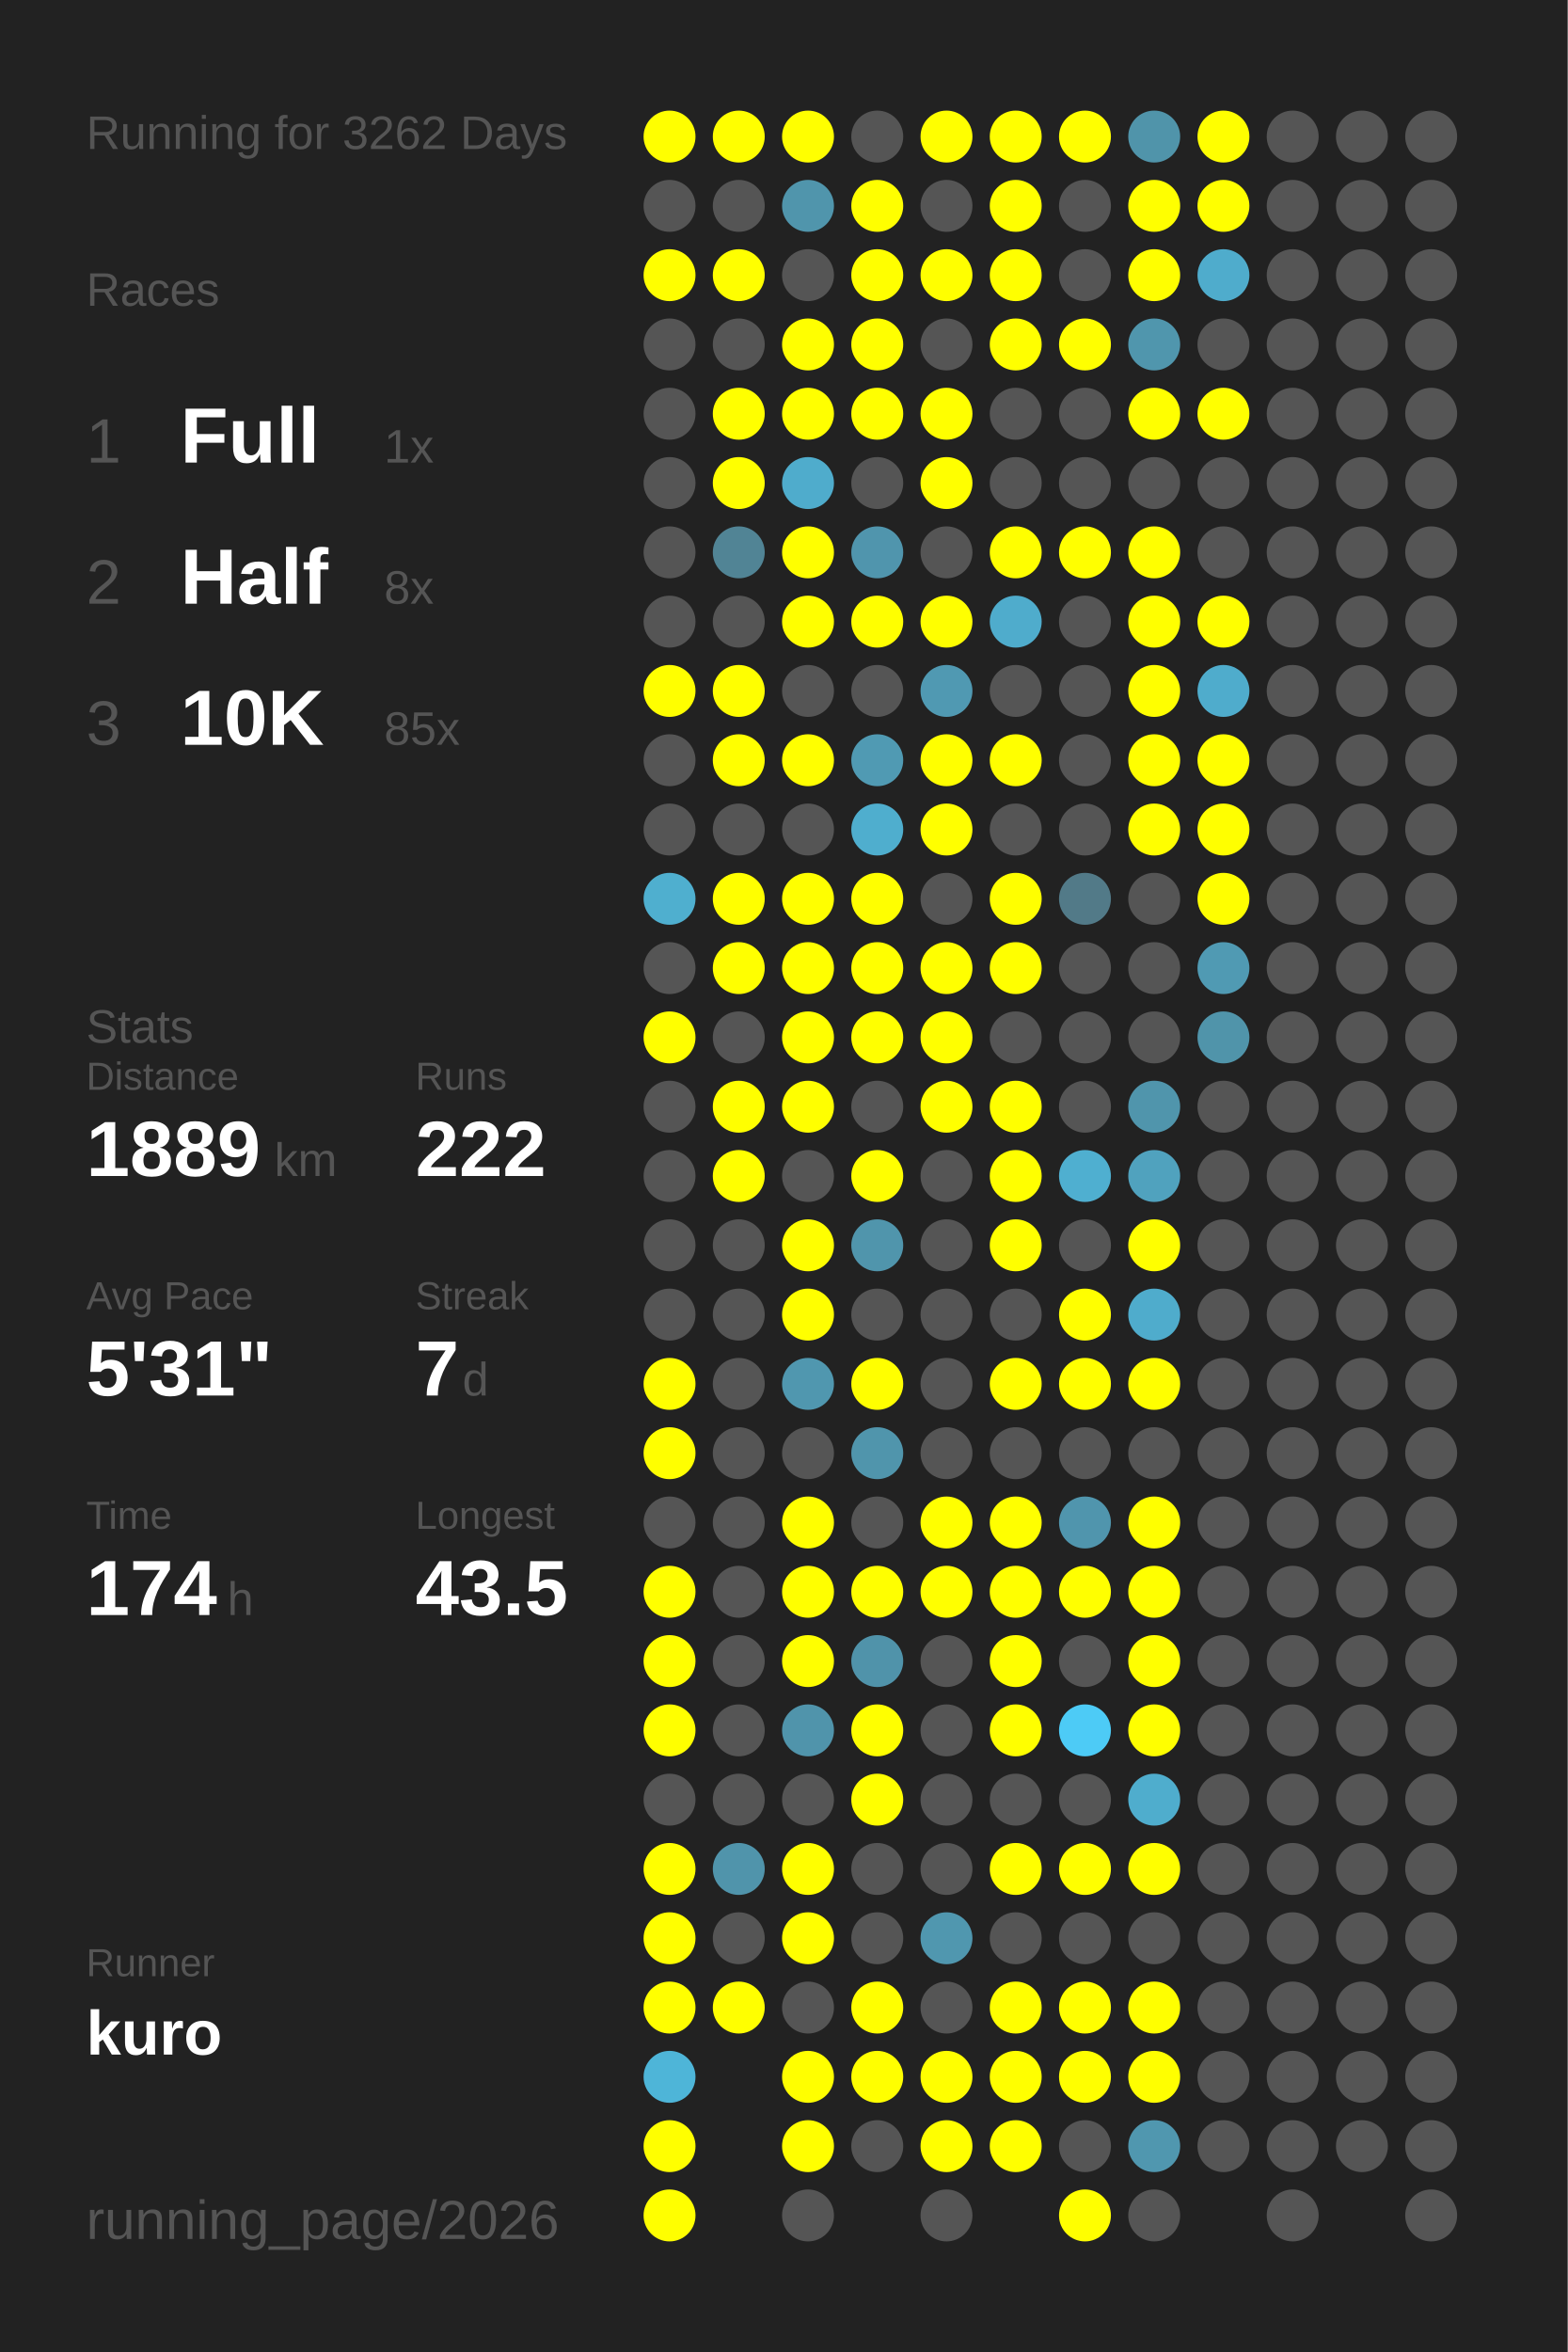
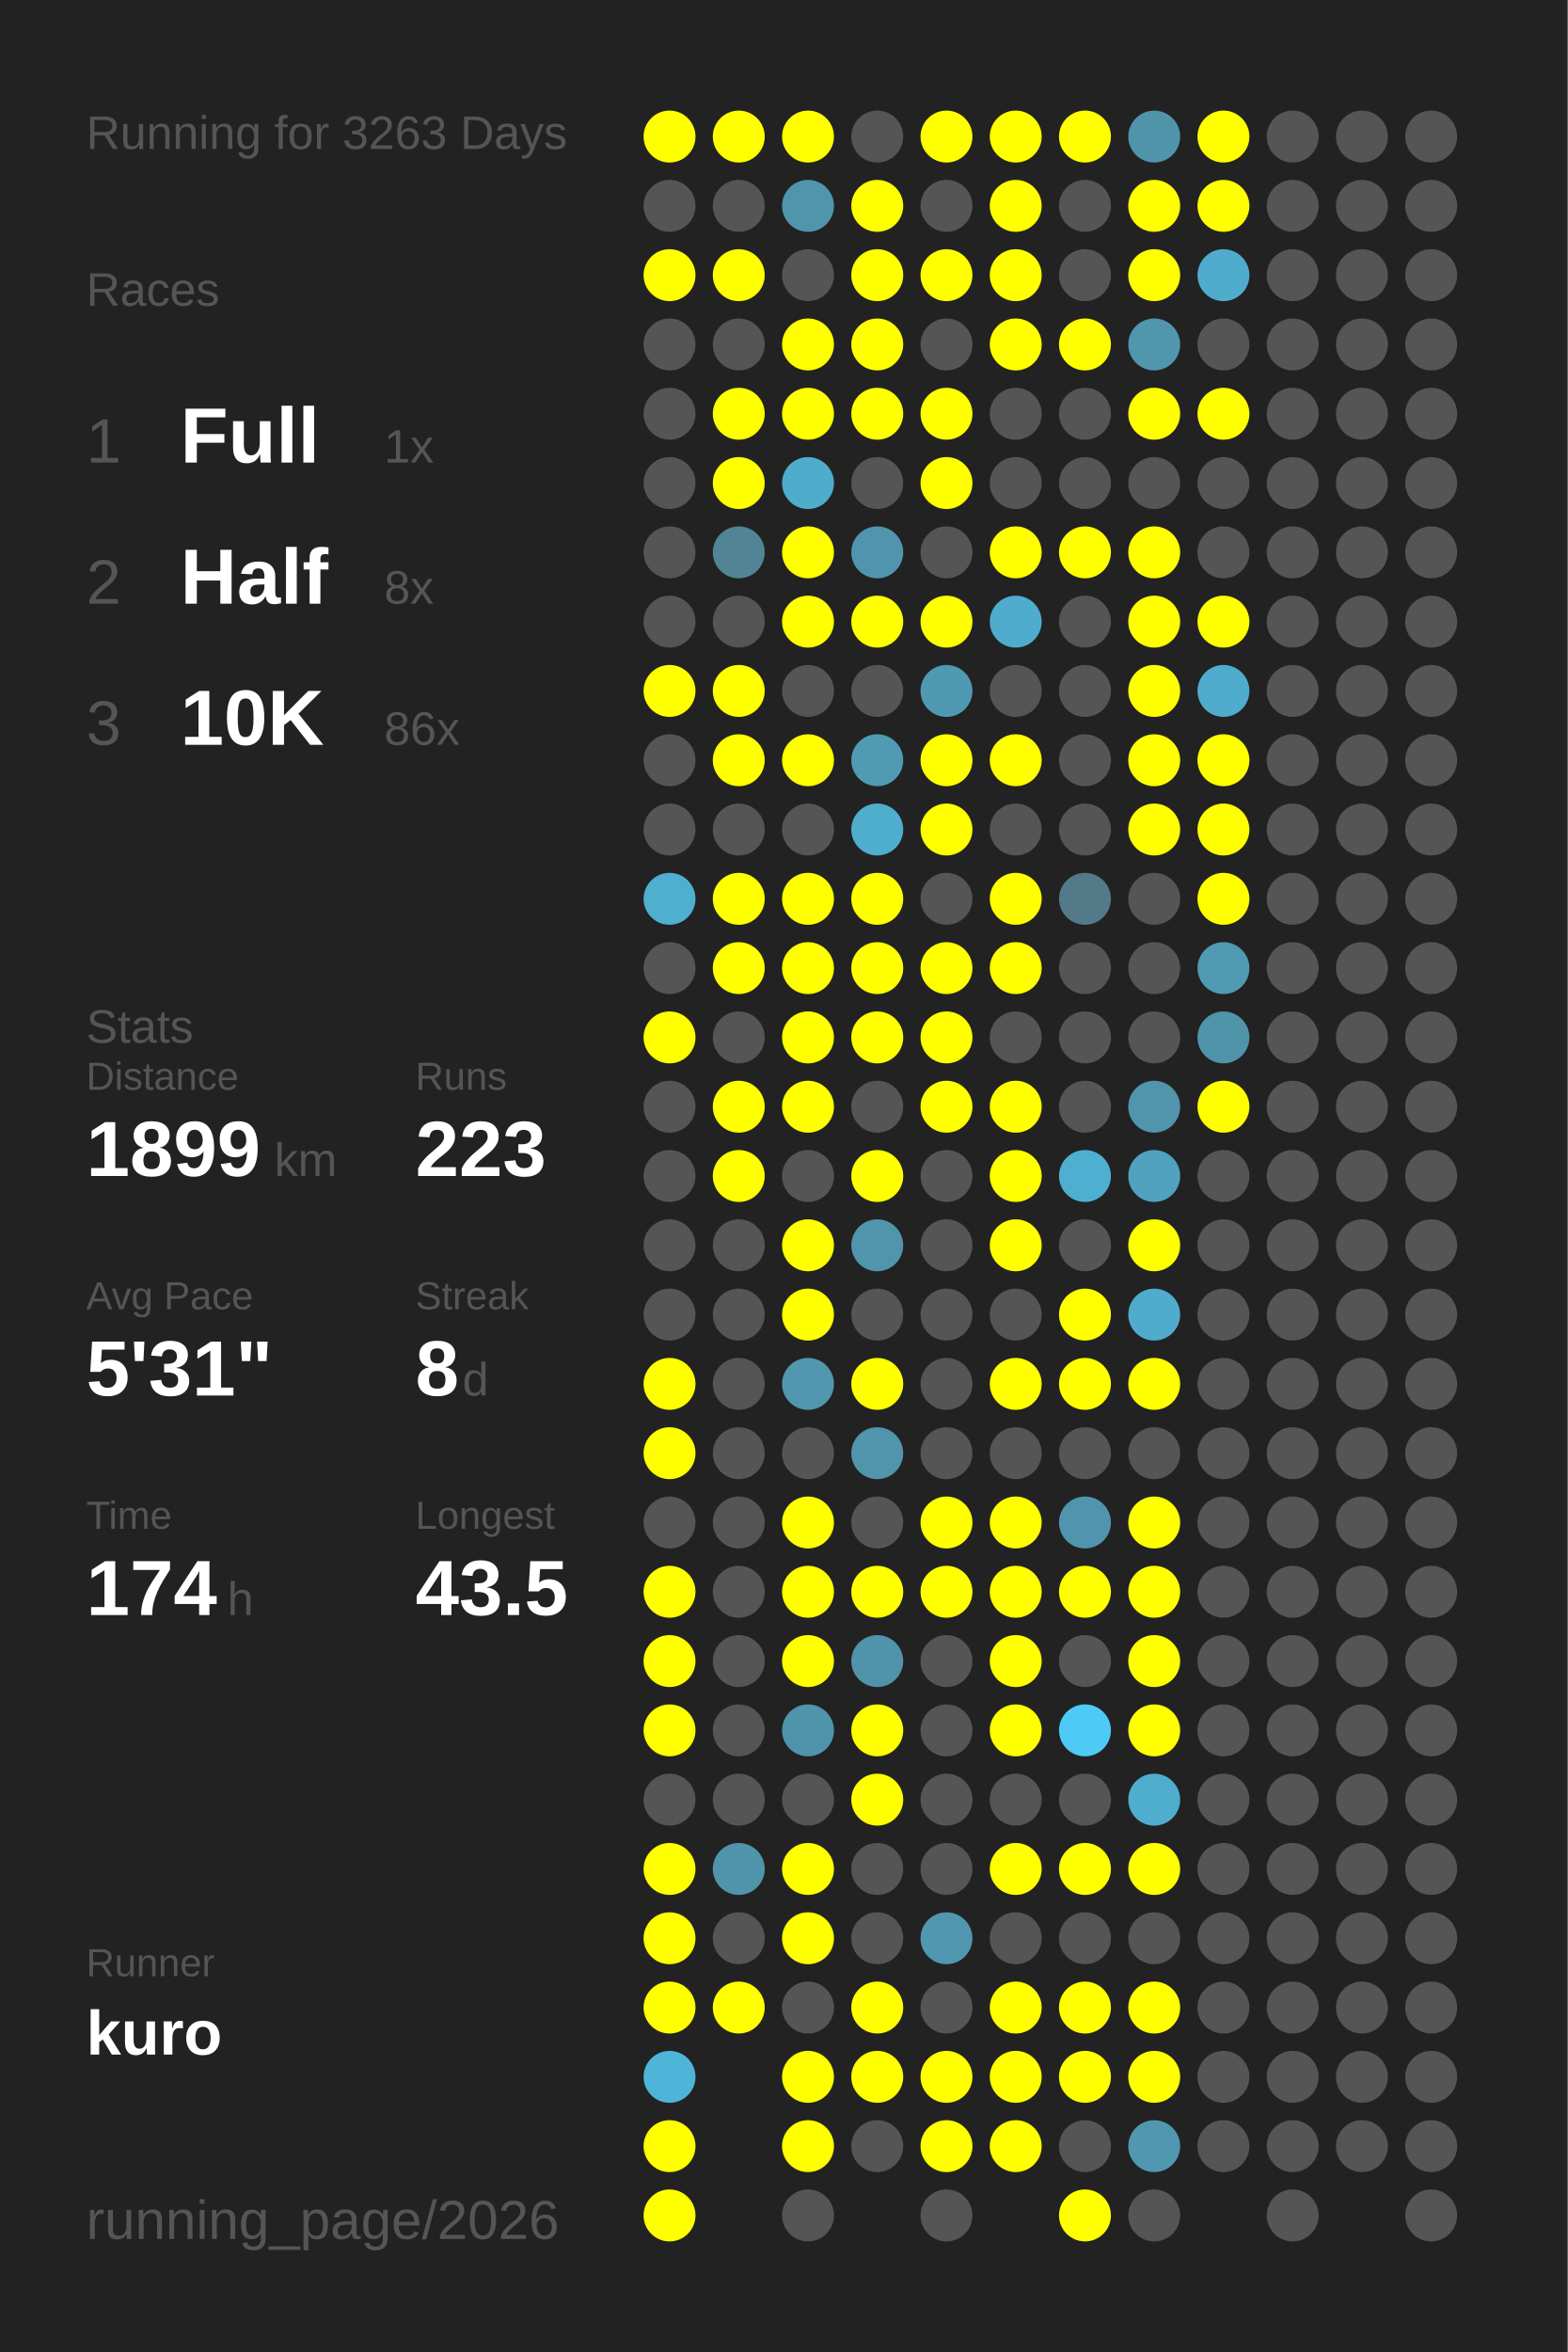
<svg xmlns="http://www.w3.org/2000/svg" baseProfile="full" height="300mm" version="1.1" viewBox="0,0,200,300" width="200mm">
  <defs />
  <rect fill="#222222" height="300" width="200" x="0" y="0" />
-   <text fill="#555555" style="font-size:6px; font-family:Arial;" x="11" y="19">Running for 3262 Days</text>
+   <text fill="#555555" style="font-size:6px; font-family:Arial;" x="11" y="19">Running for 3263 Days</text>
  <text fill="#555555" style="font-size:6px; font-family:Arial;" x="11" y="39">Races</text>
  <text fill="#555555" style="font-size:8px; font-family:Arial;" x="11" y="59">1</text>
  <text fill="#FFFFFF" style="font-size:10px; font-family:Arial; font-weight:bold;" x="23" y="59">Full</text>
  <text fill="#555555" style="font-size:6px; font-family:Arial;" x="49" y="59">1x</text>
  <text fill="#555555" style="font-size:8px; font-family:Arial;" x="11" y="77">2</text>
  <text fill="#FFFFFF" style="font-size:10px; font-family:Arial; font-weight:bold;" x="23" y="77">Half</text>
  <text fill="#555555" style="font-size:6px; font-family:Arial;" x="49" y="77">8x</text>
  <text fill="#555555" style="font-size:8px; font-family:Arial;" x="11" y="95">3</text>
  <text fill="#FFFFFF" style="font-size:10px; font-family:Arial; font-weight:bold;" x="23" y="95">10K</text>
-   <text fill="#555555" style="font-size:6px; font-family:Arial;" x="49" y="95">85x</text>
+   <text fill="#555555" style="font-size:6px; font-family:Arial;" x="49" y="95">86x</text>
  <text fill="#555555" style="font-size:6px; font-family:Arial;" x="11" y="133">Stats</text>
  <text fill="#555555" style="font-size:5px; font-family:Arial;" x="11" y="139">Distance</text>
-   <text fill="#FFFFFF" style="font-size:10px; font-family:Arial; font-weight:bold;" x="11" y="150">1889</text>
+   <text fill="#FFFFFF" style="font-size:10px; font-family:Arial; font-weight:bold;" x="11" y="150">1899</text>
  <text fill="#555555" style="font-size:6px; font-family:Arial;" x="35" y="150">km</text>
  <text fill="#555555" style="font-size:5px; font-family:Arial;" x="53" y="139">Runs</text>
-   <text fill="#FFFFFF" style="font-size:10px; font-family:Arial; font-weight:bold;" x="53" y="150">222</text>
+   <text fill="#FFFFFF" style="font-size:10px; font-family:Arial; font-weight:bold;" x="53" y="150">223</text>
  <text fill="#555555" style="font-size:5px; font-family:Arial;" x="11" y="167">Avg Pace</text>
  <text fill="#FFFFFF" style="font-size:10px; font-family:Arial; font-weight:bold;" x="11" y="178">5'31"</text>
  <text fill="#555555" style="font-size:5px; font-family:Arial;" x="53" y="167">Streak</text>
-   <text fill="#FFFFFF" style="font-size:10px; font-family:Arial; font-weight:bold;" x="53" y="178">7</text>
+   <text fill="#FFFFFF" style="font-size:10px; font-family:Arial; font-weight:bold;" x="53" y="178">8</text>
  <text fill="#555555" style="font-size:6px; font-family:Arial;" x="59" y="178">d</text>
  <text fill="#555555" style="font-size:5px; font-family:Arial;" x="11" y="195">Time</text>
  <text fill="#FFFFFF" style="font-size:10px; font-family:Arial; font-weight:bold;" x="11" y="206">174</text>
  <text fill="#555555" style="font-size:6px; font-family:Arial;" x="29" y="206">h</text>
  <text fill="#555555" style="font-size:5px; font-family:Arial;" x="53" y="195">Longest</text>
  <text fill="#FFFFFF" style="font-size:10px; font-family:Arial; font-weight:bold;" x="53" y="206">43.5</text>
  <text fill="#555555" style="font-size:5px; font-family:Arial;" x="11" y="252.065">Runner</text>
  <text fill="#FFFFFF" style="font-size:8px; font-family:Arial; font-weight:bold;" x="11" y="262.065">kuro</text>
  <text fill="#555555" style="font-size:7px; font-family:Arial;" x="11" y="285.581">running_page/2026</text>
  <circle cx="85.417" cy="17.419" fill="#FFFF00" r="3.312" />
  <circle cx="85.417" cy="26.258" fill="#555555" r="3.312" />
  <circle cx="85.417" cy="35.097" fill="#FFFF00" r="3.312" />
  <circle cx="85.417" cy="43.935" fill="#555555" r="3.312" />
  <circle cx="85.417" cy="52.774" fill="#555555" r="3.312" />
  <circle cx="85.417" cy="61.613" fill="#555555" r="3.312" />
  <circle cx="85.417" cy="70.452" fill="#555555" r="3.312" />
  <circle cx="85.417" cy="79.29" fill="#555555" r="3.312" />
  <circle cx="85.417" cy="88.129" fill="#FFFF00" r="3.312" />
  <circle cx="85.417" cy="96.968" fill="#555555" r="3.312" />
  <circle cx="85.417" cy="105.806" fill="#555555" r="3.312" />
  <circle cx="85.417" cy="114.645" fill="#4fafcf" r="3.312" />
  <circle cx="85.417" cy="123.484" fill="#555555" r="3.312" />
  <circle cx="85.417" cy="132.323" fill="#FFFF00" r="3.312" />
  <circle cx="85.417" cy="141.161" fill="#555555" r="3.312" />
  <circle cx="85.417" cy="150" fill="#555555" r="3.312" />
  <circle cx="85.417" cy="158.839" fill="#555555" r="3.312" />
  <circle cx="85.417" cy="167.677" fill="#555555" r="3.312" />
  <circle cx="85.417" cy="176.516" fill="#FFFF00" r="3.312" />
  <circle cx="85.417" cy="185.355" fill="#FFFF00" r="3.312" />
  <circle cx="85.417" cy="194.194" fill="#555555" r="3.312" />
  <circle cx="85.417" cy="203.032" fill="#FFFF00" r="3.312" />
  <circle cx="85.417" cy="211.871" fill="#FFFF00" r="3.312" />
  <circle cx="85.417" cy="220.71" fill="#FFFF00" r="3.312" />
  <circle cx="85.417" cy="229.548" fill="#555555" r="3.312" />
  <circle cx="85.417" cy="238.387" fill="#FFFF00" r="3.312" />
  <circle cx="85.417" cy="247.226" fill="#FFFF00" r="3.312" />
  <circle cx="85.417" cy="256.065" fill="#FFFF00" r="3.312" />
  <circle cx="85.417" cy="264.903" fill="#4eb5d8" r="3.312" />
  <circle cx="85.417" cy="273.742" fill="#FFFF00" r="3.312" />
  <circle cx="85.417" cy="282.581" fill="#FFFF00" r="3.312" />
  <circle cx="94.25" cy="17.419" fill="#FFFF00" r="3.312" />
  <circle cx="94.25" cy="26.258" fill="#555555" r="3.312" />
  <circle cx="94.25" cy="35.097" fill="#FFFF00" r="3.312" />
  <circle cx="94.25" cy="43.935" fill="#555555" r="3.312" />
  <circle cx="94.25" cy="52.774" fill="#FFFF00" r="3.312" />
  <circle cx="94.25" cy="61.613" fill="#FFFF00" r="3.312" />
  <circle cx="94.25" cy="70.452" fill="#518495" r="3.312" />
  <circle cx="94.25" cy="79.29" fill="#555555" r="3.312" />
  <circle cx="94.25" cy="88.129" fill="#FFFF00" r="3.312" />
  <circle cx="94.25" cy="96.968" fill="#FFFF00" r="3.312" />
  <circle cx="94.25" cy="105.806" fill="#555555" r="3.312" />
  <circle cx="94.25" cy="114.645" fill="#FFFF00" r="3.312" />
  <circle cx="94.25" cy="123.484" fill="#FFFF00" r="3.312" />
  <circle cx="94.25" cy="132.323" fill="#555555" r="3.312" />
  <circle cx="94.25" cy="141.161" fill="#FFFF00" r="3.312" />
  <circle cx="94.25" cy="150" fill="#FFFF00" r="3.312" />
  <circle cx="94.25" cy="158.839" fill="#555555" r="3.312" />
  <circle cx="94.25" cy="167.677" fill="#555555" r="3.312" />
  <circle cx="94.25" cy="176.516" fill="#555555" r="3.312" />
  <circle cx="94.25" cy="185.355" fill="#555555" r="3.312" />
  <circle cx="94.25" cy="194.194" fill="#555555" r="3.312" />
  <circle cx="94.25" cy="203.032" fill="#555555" r="3.312" />
  <circle cx="94.25" cy="211.871" fill="#555555" r="3.312" />
  <circle cx="94.25" cy="220.71" fill="#555555" r="3.312" />
  <circle cx="94.25" cy="229.548" fill="#555555" r="3.312" />
  <circle cx="94.25" cy="238.387" fill="#5094ab" r="3.312" />
  <circle cx="94.25" cy="247.226" fill="#555555" r="3.312" />
  <circle cx="94.25" cy="256.065" fill="#FFFF00" r="3.312" />
  <circle cx="103.083" cy="17.419" fill="#FFFF00" r="3.312" />
  <circle cx="103.083" cy="26.258" fill="#5095ac" r="3.312" />
  <circle cx="103.083" cy="35.097" fill="#555555" r="3.312" />
  <circle cx="103.083" cy="43.935" fill="#FFFF00" r="3.312" />
  <circle cx="103.083" cy="52.774" fill="#FFFF00" r="3.312" />
  <circle cx="103.083" cy="61.613" fill="#4faccc" r="3.312" />
  <circle cx="103.083" cy="70.452" fill="#FFFF00" r="3.312" />
  <circle cx="103.083" cy="79.29" fill="#FFFF00" r="3.312" />
  <circle cx="103.083" cy="88.129" fill="#555555" r="3.312" />
  <circle cx="103.083" cy="96.968" fill="#FFFF00" r="3.312" />
  <circle cx="103.083" cy="105.806" fill="#555555" r="3.312" />
  <circle cx="103.083" cy="114.645" fill="#FFFF00" r="3.312" />
  <circle cx="103.083" cy="123.484" fill="#FFFF00" r="3.312" />
  <circle cx="103.083" cy="132.323" fill="#FFFF00" r="3.312" />
  <circle cx="103.083" cy="141.161" fill="#FFFF00" r="3.312" />
  <circle cx="103.083" cy="150" fill="#555555" r="3.312" />
  <circle cx="103.083" cy="158.839" fill="#FFFF00" r="3.312" />
  <circle cx="103.083" cy="167.677" fill="#FFFF00" r="3.312" />
  <circle cx="103.083" cy="176.516" fill="#5097af" r="3.312" />
  <circle cx="103.083" cy="185.355" fill="#555555" r="3.312" />
  <circle cx="103.083" cy="194.194" fill="#FFFF00" r="3.312" />
  <circle cx="103.083" cy="203.032" fill="#FFFF00" r="3.312" />
  <circle cx="103.083" cy="211.871" fill="#FFFF00" r="3.312" />
  <circle cx="103.083" cy="220.71" fill="#5094ab" r="3.312" />
  <circle cx="103.083" cy="229.548" fill="#555555" r="3.312" />
  <circle cx="103.083" cy="238.387" fill="#FFFF00" r="3.312" />
  <circle cx="103.083" cy="247.226" fill="#FFFF00" r="3.312" />
  <circle cx="103.083" cy="256.065" fill="#555555" r="3.312" />
  <circle cx="103.083" cy="264.903" fill="#FFFF00" r="3.312" />
  <circle cx="103.083" cy="273.742" fill="#FFFF00" r="3.312" />
  <circle cx="103.083" cy="282.581" fill="#555555" r="3.312" />
  <circle cx="111.917" cy="17.419" fill="#555555" r="3.312" />
  <circle cx="111.917" cy="26.258" fill="#FFFF00" r="3.312" />
  <circle cx="111.917" cy="35.097" fill="#FFFF00" r="3.312" />
  <circle cx="111.917" cy="43.935" fill="#FFFF00" r="3.312" />
  <circle cx="111.917" cy="52.774" fill="#FFFF00" r="3.312" />
  <circle cx="111.917" cy="61.613" fill="#555555" r="3.312" />
  <circle cx="111.917" cy="70.452" fill="#5095ad" r="3.312" />
  <circle cx="111.917" cy="79.29" fill="#FFFF00" r="3.312" />
  <circle cx="111.917" cy="88.129" fill="#555555" r="3.312" />
  <circle cx="111.917" cy="96.968" fill="#509ab3" r="3.312" />
  <circle cx="111.917" cy="105.806" fill="#4faece" r="3.312" />
  <circle cx="111.917" cy="114.645" fill="#FFFF00" r="3.312" />
  <circle cx="111.917" cy="123.484" fill="#FFFF00" r="3.312" />
  <circle cx="111.917" cy="132.323" fill="#FFFF00" r="3.312" />
  <circle cx="111.917" cy="141.161" fill="#555555" r="3.312" />
  <circle cx="111.917" cy="150" fill="#FFFF00" r="3.312" />
  <circle cx="111.917" cy="158.839" fill="#5095ac" r="3.312" />
  <circle cx="111.917" cy="167.677" fill="#555555" r="3.312" />
  <circle cx="111.917" cy="176.516" fill="#FFFF00" r="3.312" />
  <circle cx="111.917" cy="185.355" fill="#5095ac" r="3.312" />
  <circle cx="111.917" cy="194.194" fill="#555555" r="3.312" />
  <circle cx="111.917" cy="203.032" fill="#FFFF00" r="3.312" />
  <circle cx="111.917" cy="211.871" fill="#5093aa" r="3.312" />
  <circle cx="111.917" cy="220.71" fill="#FFFF00" r="3.312" />
  <circle cx="111.917" cy="229.548" fill="#FFFF00" r="3.312" />
  <circle cx="111.917" cy="238.387" fill="#555555" r="3.312" />
  <circle cx="111.917" cy="247.226" fill="#555555" r="3.312" />
  <circle cx="111.917" cy="256.065" fill="#FFFF00" r="3.312" />
  <circle cx="111.917" cy="264.903" fill="#FFFF00" r="3.312" />
  <circle cx="111.917" cy="273.742" fill="#555555" r="3.312" />
  <circle cx="120.75" cy="17.419" fill="#FFFF00" r="3.312" />
  <circle cx="120.75" cy="26.258" fill="#555555" r="3.312" />
  <circle cx="120.75" cy="35.097" fill="#FFFF00" r="3.312" />
  <circle cx="120.75" cy="43.935" fill="#555555" r="3.312" />
  <circle cx="120.75" cy="52.774" fill="#FFFF00" r="3.312" />
  <circle cx="120.75" cy="61.613" fill="#FFFF00" r="3.312" />
  <circle cx="120.75" cy="70.452" fill="#555555" r="3.312" />
  <circle cx="120.75" cy="79.29" fill="#FFFF00" r="3.312" />
  <circle cx="120.75" cy="88.129" fill="#5099b2" r="3.312" />
  <circle cx="120.75" cy="96.968" fill="#FFFF00" r="3.312" />
  <circle cx="120.75" cy="105.806" fill="#FFFF00" r="3.312" />
  <circle cx="120.75" cy="114.645" fill="#555555" r="3.312" />
  <circle cx="120.75" cy="123.484" fill="#FFFF00" r="3.312" />
  <circle cx="120.75" cy="132.323" fill="#FFFF00" r="3.312" />
  <circle cx="120.75" cy="141.161" fill="#FFFF00" r="3.312" />
  <circle cx="120.75" cy="150" fill="#555555" r="3.312" />
  <circle cx="120.75" cy="158.839" fill="#555555" r="3.312" />
  <circle cx="120.75" cy="167.677" fill="#555555" r="3.312" />
  <circle cx="120.75" cy="176.516" fill="#555555" r="3.312" />
  <circle cx="120.75" cy="185.355" fill="#555555" r="3.312" />
  <circle cx="120.75" cy="194.194" fill="#FFFF00" r="3.312" />
  <circle cx="120.75" cy="203.032" fill="#FFFF00" r="3.312" />
  <circle cx="120.75" cy="211.871" fill="#555555" r="3.312" />
  <circle cx="120.75" cy="220.71" fill="#555555" r="3.312" />
  <circle cx="120.75" cy="229.548" fill="#555555" r="3.312" />
  <circle cx="120.75" cy="238.387" fill="#555555" r="3.312" />
  <circle cx="120.75" cy="247.226" fill="#5097af" r="3.312" />
  <circle cx="120.75" cy="256.065" fill="#555555" r="3.312" />
  <circle cx="120.75" cy="264.903" fill="#FFFF00" r="3.312" />
  <circle cx="120.75" cy="273.742" fill="#FFFF00" r="3.312" />
  <circle cx="120.75" cy="282.581" fill="#555555" r="3.312" />
  <circle cx="129.583" cy="17.419" fill="#FFFF00" r="3.312" />
  <circle cx="129.583" cy="26.258" fill="#FFFF00" r="3.312" />
  <circle cx="129.583" cy="35.097" fill="#FFFF00" r="3.312" />
  <circle cx="129.583" cy="43.935" fill="#FFFF00" r="3.312" />
  <circle cx="129.583" cy="52.774" fill="#555555" r="3.312" />
  <circle cx="129.583" cy="61.613" fill="#555555" r="3.312" />
  <circle cx="129.583" cy="70.452" fill="#FFFF00" r="3.312" />
  <circle cx="129.583" cy="79.29" fill="#4faccc" r="3.312" />
  <circle cx="129.583" cy="88.129" fill="#555555" r="3.312" />
  <circle cx="129.583" cy="96.968" fill="#FFFF00" r="3.312" />
  <circle cx="129.583" cy="105.806" fill="#555555" r="3.312" />
  <circle cx="129.583" cy="114.645" fill="#FFFF00" r="3.312" />
  <circle cx="129.583" cy="123.484" fill="#FFFF00" r="3.312" />
  <circle cx="129.583" cy="132.323" fill="#555555" r="3.312" />
  <circle cx="129.583" cy="141.161" fill="#FFFF00" r="3.312" />
  <circle cx="129.583" cy="150" fill="#FFFF00" r="3.312" />
  <circle cx="129.583" cy="158.839" fill="#FFFF00" r="3.312" />
  <circle cx="129.583" cy="167.677" fill="#555555" r="3.312" />
  <circle cx="129.583" cy="176.516" fill="#FFFF00" r="3.312" />
  <circle cx="129.583" cy="185.355" fill="#555555" r="3.312" />
  <circle cx="129.583" cy="194.194" fill="#FFFF00" r="3.312" />
  <circle cx="129.583" cy="203.032" fill="#FFFF00" r="3.312" />
  <circle cx="129.583" cy="211.871" fill="#FFFF00" r="3.312" />
  <circle cx="129.583" cy="220.71" fill="#FFFF00" r="3.312" />
  <circle cx="129.583" cy="229.548" fill="#555555" r="3.312" />
  <circle cx="129.583" cy="238.387" fill="#FFFF00" r="3.312" />
  <circle cx="129.583" cy="247.226" fill="#555555" r="3.312" />
  <circle cx="129.583" cy="256.065" fill="#FFFF00" r="3.312" />
  <circle cx="129.583" cy="264.903" fill="#FFFF00" r="3.312" />
  <circle cx="129.583" cy="273.742" fill="#FFFF00" r="3.312" />
  <circle cx="138.417" cy="17.419" fill="#FFFF00" r="3.312" />
  <circle cx="138.417" cy="26.258" fill="#555555" r="3.312" />
  <circle cx="138.417" cy="35.097" fill="#555555" r="3.312" />
  <circle cx="138.417" cy="43.935" fill="#FFFF00" r="3.312" />
  <circle cx="138.417" cy="52.774" fill="#555555" r="3.312" />
  <circle cx="138.417" cy="61.613" fill="#555555" r="3.312" />
  <circle cx="138.417" cy="70.452" fill="#FFFF00" r="3.312" />
  <circle cx="138.417" cy="79.29" fill="#555555" r="3.312" />
  <circle cx="138.417" cy="88.129" fill="#555555" r="3.312" />
  <circle cx="138.417" cy="96.968" fill="#555555" r="3.312" />
  <circle cx="138.417" cy="105.806" fill="#555555" r="3.312" />
  <circle cx="138.417" cy="114.645" fill="#527a88" r="3.312" />
  <circle cx="138.417" cy="123.484" fill="#555555" r="3.312" />
  <circle cx="138.417" cy="132.323" fill="#555555" r="3.312" />
  <circle cx="138.417" cy="141.161" fill="#555555" r="3.312" />
  <circle cx="138.417" cy="150" fill="#4fafd0" r="3.312" />
  <circle cx="138.417" cy="158.839" fill="#555555" r="3.312" />
  <circle cx="138.417" cy="167.677" fill="#FFFF00" r="3.312" />
  <circle cx="138.417" cy="176.516" fill="#FFFF00" r="3.312" />
  <circle cx="138.417" cy="185.355" fill="#555555" r="3.312" />
  <circle cx="138.417" cy="194.194" fill="#5095ad" r="3.312" />
  <circle cx="138.417" cy="203.032" fill="#FFFF00" r="3.312" />
  <circle cx="138.417" cy="211.871" fill="#555555" r="3.312" />
  <circle cx="138.417" cy="220.71" fill="#4dcbf6" r="3.312" />
  <circle cx="138.417" cy="229.548" fill="#555555" r="3.312" />
  <circle cx="138.417" cy="238.387" fill="#FFFF00" r="3.312" />
  <circle cx="138.417" cy="247.226" fill="#555555" r="3.312" />
  <circle cx="138.417" cy="256.065" fill="#FFFF00" r="3.312" />
  <circle cx="138.417" cy="264.903" fill="#FFFF00" r="3.312" />
  <circle cx="138.417" cy="273.742" fill="#555555" r="3.312" />
  <circle cx="138.417" cy="282.581" fill="#FFFF00" r="3.312" />
  <circle cx="147.25" cy="17.419" fill="#5094aa" r="3.312" />
  <circle cx="147.25" cy="26.258" fill="#FFFF00" r="3.312" />
  <circle cx="147.25" cy="35.097" fill="#FFFF00" r="3.312" />
  <circle cx="147.25" cy="43.935" fill="#5096ad" r="3.312" />
  <circle cx="147.25" cy="52.774" fill="#FFFF00" r="3.312" />
  <circle cx="147.25" cy="61.613" fill="#555555" r="3.312" />
  <circle cx="147.25" cy="70.452" fill="#FFFF00" r="3.312" />
  <circle cx="147.25" cy="79.29" fill="#FFFF00" r="3.312" />
  <circle cx="147.25" cy="88.129" fill="#FFFF00" r="3.312" />
  <circle cx="147.25" cy="96.968" fill="#FFFF00" r="3.312" />
  <circle cx="147.25" cy="105.806" fill="#FFFF00" r="3.312" />
  <circle cx="147.25" cy="114.645" fill="#555555" r="3.312" />
  <circle cx="147.25" cy="123.484" fill="#555555" r="3.312" />
  <circle cx="147.25" cy="132.323" fill="#555555" r="3.312" />
  <circle cx="147.25" cy="141.161" fill="#5095ac" r="3.312" />
  <circle cx="147.25" cy="150" fill="#50a2be" r="3.312" />
  <circle cx="147.25" cy="158.839" fill="#FFFF00" r="3.312" />
  <circle cx="147.25" cy="167.677" fill="#4faccc" r="3.312" />
  <circle cx="147.25" cy="176.516" fill="#FFFF00" r="3.312" />
  <circle cx="147.25" cy="185.355" fill="#555555" r="3.312" />
  <circle cx="147.25" cy="194.194" fill="#FFFF00" r="3.312" />
  <circle cx="147.25" cy="203.032" fill="#FFFF00" r="3.312" />
  <circle cx="147.25" cy="211.871" fill="#FFFF00" r="3.312" />
  <circle cx="147.25" cy="220.71" fill="#FFFF00" r="3.312" />
  <circle cx="147.25" cy="229.548" fill="#4fadcd" r="3.312" />
  <circle cx="147.25" cy="238.387" fill="#FFFF00" r="3.312" />
  <circle cx="147.25" cy="247.226" fill="#555555" r="3.312" />
  <circle cx="147.25" cy="256.065" fill="#FFFF00" r="3.312" />
  <circle cx="147.25" cy="264.903" fill="#FFFF00" r="3.312" />
  <circle cx="147.25" cy="273.742" fill="#5097af" r="3.312" />
  <circle cx="147.25" cy="282.581" fill="#555555" r="3.312" />
  <circle cx="156.083" cy="17.419" fill="#FFFF00" r="3.312" />
  <circle cx="156.083" cy="26.258" fill="#FFFF00" r="3.312" />
  <circle cx="156.083" cy="35.097" fill="#4faccc" r="3.312" />
  <circle cx="156.083" cy="43.935" fill="#555555" r="3.312" />
  <circle cx="156.083" cy="52.774" fill="#FFFF00" r="3.312" />
  <circle cx="156.083" cy="61.613" fill="#555555" r="3.312" />
  <circle cx="156.083" cy="70.452" fill="#555555" r="3.312" />
  <circle cx="156.083" cy="79.29" fill="#FFFF00" r="3.312" />
  <circle cx="156.083" cy="88.129" fill="#4faccc" r="3.312" />
  <circle cx="156.083" cy="96.968" fill="#FFFF00" r="3.312" />
  <circle cx="156.083" cy="105.806" fill="#FFFF00" r="3.312" />
  <circle cx="156.083" cy="114.645" fill="#FFFF00" r="3.312" />
  <circle cx="156.083" cy="123.484" fill="#509ab3" r="3.312" />
  <circle cx="156.083" cy="132.323" fill="#5094aa" r="3.312" />
-   <circle cx="156.083" cy="141.161" fill="#555555" r="3.312" />
+   <circle cx="156.083" cy="141.161" fill="#FFFF00" r="3.312" />
  <circle cx="156.083" cy="150" fill="#555555" r="3.312" />
  <circle cx="156.083" cy="158.839" fill="#555555" r="3.312" />
  <circle cx="156.083" cy="167.677" fill="#555555" r="3.312" />
  <circle cx="156.083" cy="176.516" fill="#555555" r="3.312" />
  <circle cx="156.083" cy="185.355" fill="#555555" r="3.312" />
  <circle cx="156.083" cy="194.194" fill="#555555" r="3.312" />
  <circle cx="156.083" cy="203.032" fill="#555555" r="3.312" />
  <circle cx="156.083" cy="211.871" fill="#555555" r="3.312" />
  <circle cx="156.083" cy="220.71" fill="#555555" r="3.312" />
  <circle cx="156.083" cy="229.548" fill="#555555" r="3.312" />
  <circle cx="156.083" cy="238.387" fill="#555555" r="3.312" />
  <circle cx="156.083" cy="247.226" fill="#555555" r="3.312" />
  <circle cx="156.083" cy="256.065" fill="#555555" r="3.312" />
  <circle cx="156.083" cy="264.903" fill="#555555" r="3.312" />
  <circle cx="156.083" cy="273.742" fill="#555555" r="3.312" />
  <circle cx="164.917" cy="17.419" fill="#555555" r="3.312" />
  <circle cx="164.917" cy="26.258" fill="#555555" r="3.312" />
  <circle cx="164.917" cy="35.097" fill="#555555" r="3.312" />
  <circle cx="164.917" cy="43.935" fill="#555555" r="3.312" />
  <circle cx="164.917" cy="52.774" fill="#555555" r="3.312" />
  <circle cx="164.917" cy="61.613" fill="#555555" r="3.312" />
  <circle cx="164.917" cy="70.452" fill="#555555" r="3.312" />
  <circle cx="164.917" cy="79.29" fill="#555555" r="3.312" />
  <circle cx="164.917" cy="88.129" fill="#555555" r="3.312" />
  <circle cx="164.917" cy="96.968" fill="#555555" r="3.312" />
  <circle cx="164.917" cy="105.806" fill="#555555" r="3.312" />
  <circle cx="164.917" cy="114.645" fill="#555555" r="3.312" />
  <circle cx="164.917" cy="123.484" fill="#555555" r="3.312" />
  <circle cx="164.917" cy="132.323" fill="#555555" r="3.312" />
  <circle cx="164.917" cy="141.161" fill="#555555" r="3.312" />
  <circle cx="164.917" cy="150" fill="#555555" r="3.312" />
  <circle cx="164.917" cy="158.839" fill="#555555" r="3.312" />
  <circle cx="164.917" cy="167.677" fill="#555555" r="3.312" />
  <circle cx="164.917" cy="176.516" fill="#555555" r="3.312" />
  <circle cx="164.917" cy="185.355" fill="#555555" r="3.312" />
  <circle cx="164.917" cy="194.194" fill="#555555" r="3.312" />
  <circle cx="164.917" cy="203.032" fill="#555555" r="3.312" />
  <circle cx="164.917" cy="211.871" fill="#555555" r="3.312" />
  <circle cx="164.917" cy="220.71" fill="#555555" r="3.312" />
  <circle cx="164.917" cy="229.548" fill="#555555" r="3.312" />
  <circle cx="164.917" cy="238.387" fill="#555555" r="3.312" />
  <circle cx="164.917" cy="247.226" fill="#555555" r="3.312" />
  <circle cx="164.917" cy="256.065" fill="#555555" r="3.312" />
  <circle cx="164.917" cy="264.903" fill="#555555" r="3.312" />
  <circle cx="164.917" cy="273.742" fill="#555555" r="3.312" />
  <circle cx="164.917" cy="282.581" fill="#555555" r="3.312" />
  <circle cx="173.75" cy="17.419" fill="#555555" r="3.312" />
  <circle cx="173.75" cy="26.258" fill="#555555" r="3.312" />
  <circle cx="173.75" cy="35.097" fill="#555555" r="3.312" />
  <circle cx="173.75" cy="43.935" fill="#555555" r="3.312" />
  <circle cx="173.75" cy="52.774" fill="#555555" r="3.312" />
  <circle cx="173.75" cy="61.613" fill="#555555" r="3.312" />
  <circle cx="173.75" cy="70.452" fill="#555555" r="3.312" />
  <circle cx="173.75" cy="79.29" fill="#555555" r="3.312" />
  <circle cx="173.75" cy="88.129" fill="#555555" r="3.312" />
  <circle cx="173.75" cy="96.968" fill="#555555" r="3.312" />
  <circle cx="173.75" cy="105.806" fill="#555555" r="3.312" />
  <circle cx="173.75" cy="114.645" fill="#555555" r="3.312" />
  <circle cx="173.75" cy="123.484" fill="#555555" r="3.312" />
  <circle cx="173.75" cy="132.323" fill="#555555" r="3.312" />
  <circle cx="173.75" cy="141.161" fill="#555555" r="3.312" />
  <circle cx="173.75" cy="150" fill="#555555" r="3.312" />
  <circle cx="173.75" cy="158.839" fill="#555555" r="3.312" />
  <circle cx="173.75" cy="167.677" fill="#555555" r="3.312" />
  <circle cx="173.75" cy="176.516" fill="#555555" r="3.312" />
  <circle cx="173.75" cy="185.355" fill="#555555" r="3.312" />
  <circle cx="173.75" cy="194.194" fill="#555555" r="3.312" />
  <circle cx="173.75" cy="203.032" fill="#555555" r="3.312" />
  <circle cx="173.75" cy="211.871" fill="#555555" r="3.312" />
  <circle cx="173.75" cy="220.71" fill="#555555" r="3.312" />
  <circle cx="173.75" cy="229.548" fill="#555555" r="3.312" />
  <circle cx="173.75" cy="238.387" fill="#555555" r="3.312" />
  <circle cx="173.75" cy="247.226" fill="#555555" r="3.312" />
  <circle cx="173.75" cy="256.065" fill="#555555" r="3.312" />
  <circle cx="173.75" cy="264.903" fill="#555555" r="3.312" />
  <circle cx="173.75" cy="273.742" fill="#555555" r="3.312" />
  <circle cx="182.583" cy="17.419" fill="#555555" r="3.312" />
  <circle cx="182.583" cy="26.258" fill="#555555" r="3.312" />
  <circle cx="182.583" cy="35.097" fill="#555555" r="3.312" />
  <circle cx="182.583" cy="43.935" fill="#555555" r="3.312" />
  <circle cx="182.583" cy="52.774" fill="#555555" r="3.312" />
  <circle cx="182.583" cy="61.613" fill="#555555" r="3.312" />
  <circle cx="182.583" cy="70.452" fill="#555555" r="3.312" />
  <circle cx="182.583" cy="79.29" fill="#555555" r="3.312" />
  <circle cx="182.583" cy="88.129" fill="#555555" r="3.312" />
  <circle cx="182.583" cy="96.968" fill="#555555" r="3.312" />
  <circle cx="182.583" cy="105.806" fill="#555555" r="3.312" />
  <circle cx="182.583" cy="114.645" fill="#555555" r="3.312" />
  <circle cx="182.583" cy="123.484" fill="#555555" r="3.312" />
  <circle cx="182.583" cy="132.323" fill="#555555" r="3.312" />
  <circle cx="182.583" cy="141.161" fill="#555555" r="3.312" />
  <circle cx="182.583" cy="150" fill="#555555" r="3.312" />
  <circle cx="182.583" cy="158.839" fill="#555555" r="3.312" />
  <circle cx="182.583" cy="167.677" fill="#555555" r="3.312" />
  <circle cx="182.583" cy="176.516" fill="#555555" r="3.312" />
  <circle cx="182.583" cy="185.355" fill="#555555" r="3.312" />
  <circle cx="182.583" cy="194.194" fill="#555555" r="3.312" />
  <circle cx="182.583" cy="203.032" fill="#555555" r="3.312" />
  <circle cx="182.583" cy="211.871" fill="#555555" r="3.312" />
  <circle cx="182.583" cy="220.71" fill="#555555" r="3.312" />
  <circle cx="182.583" cy="229.548" fill="#555555" r="3.312" />
  <circle cx="182.583" cy="238.387" fill="#555555" r="3.312" />
  <circle cx="182.583" cy="247.226" fill="#555555" r="3.312" />
  <circle cx="182.583" cy="256.065" fill="#555555" r="3.312" />
  <circle cx="182.583" cy="264.903" fill="#555555" r="3.312" />
  <circle cx="182.583" cy="273.742" fill="#555555" r="3.312" />
  <circle cx="182.583" cy="282.581" fill="#555555" r="3.312" />
</svg>
